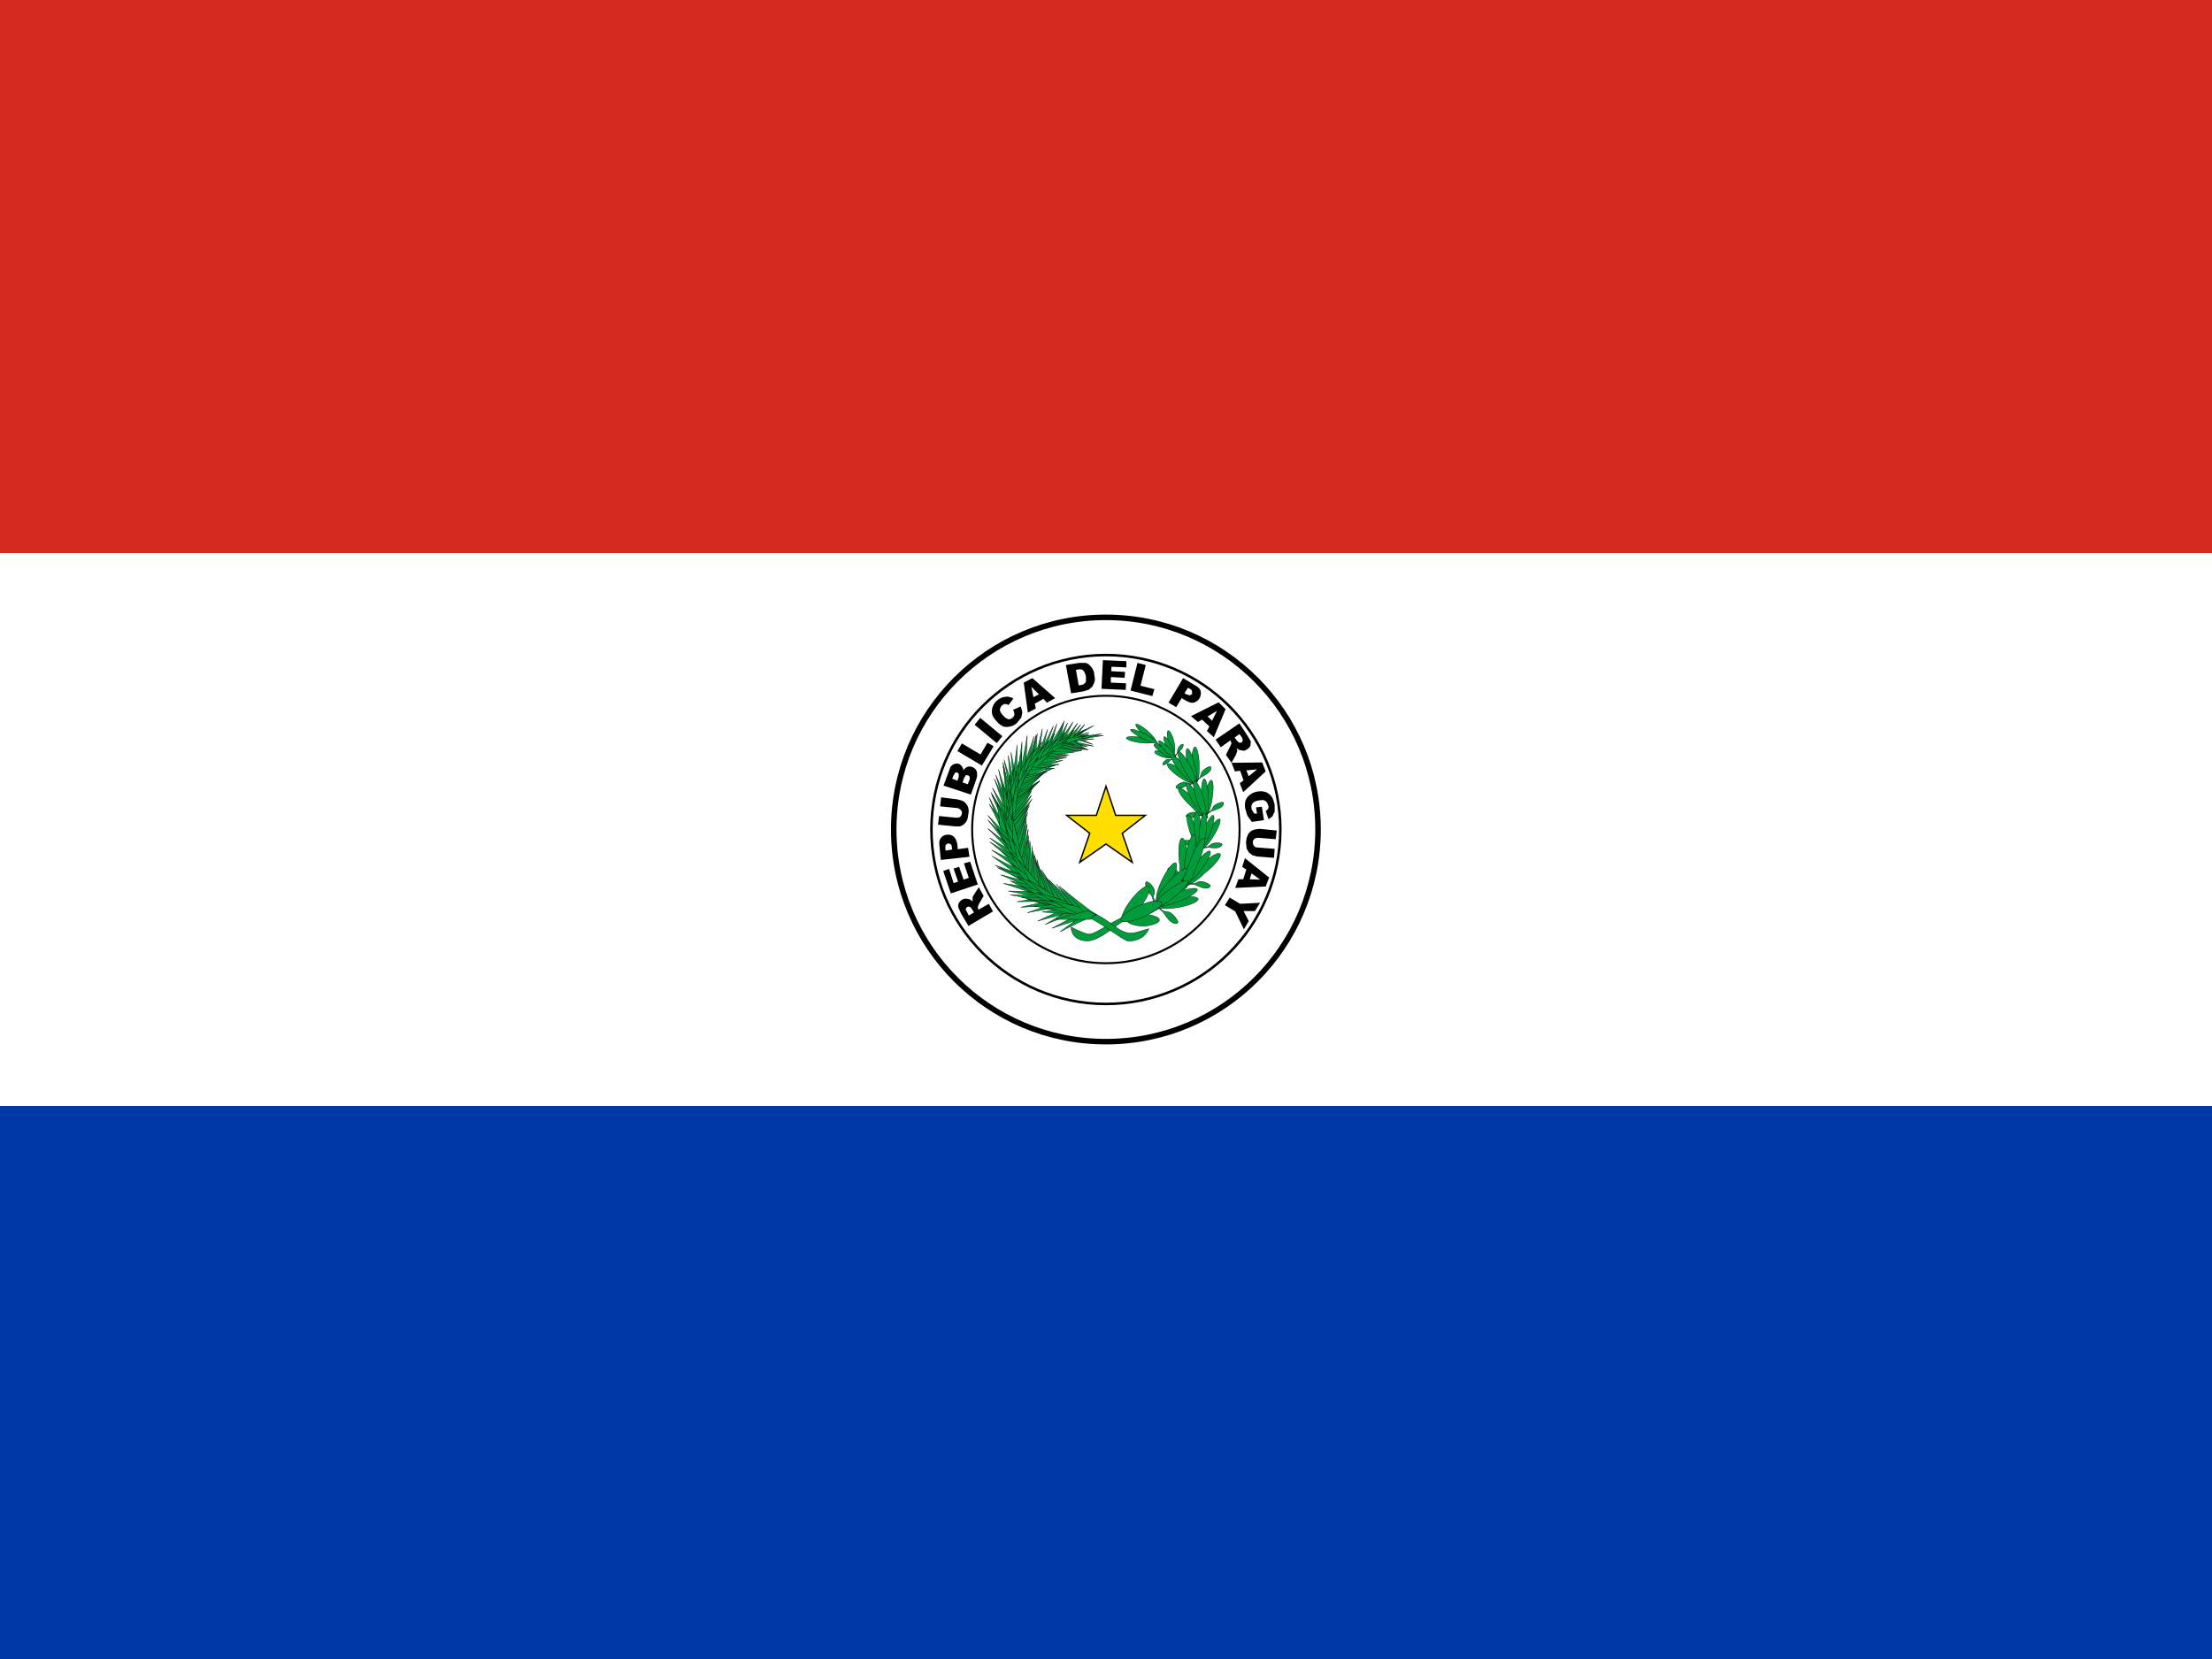
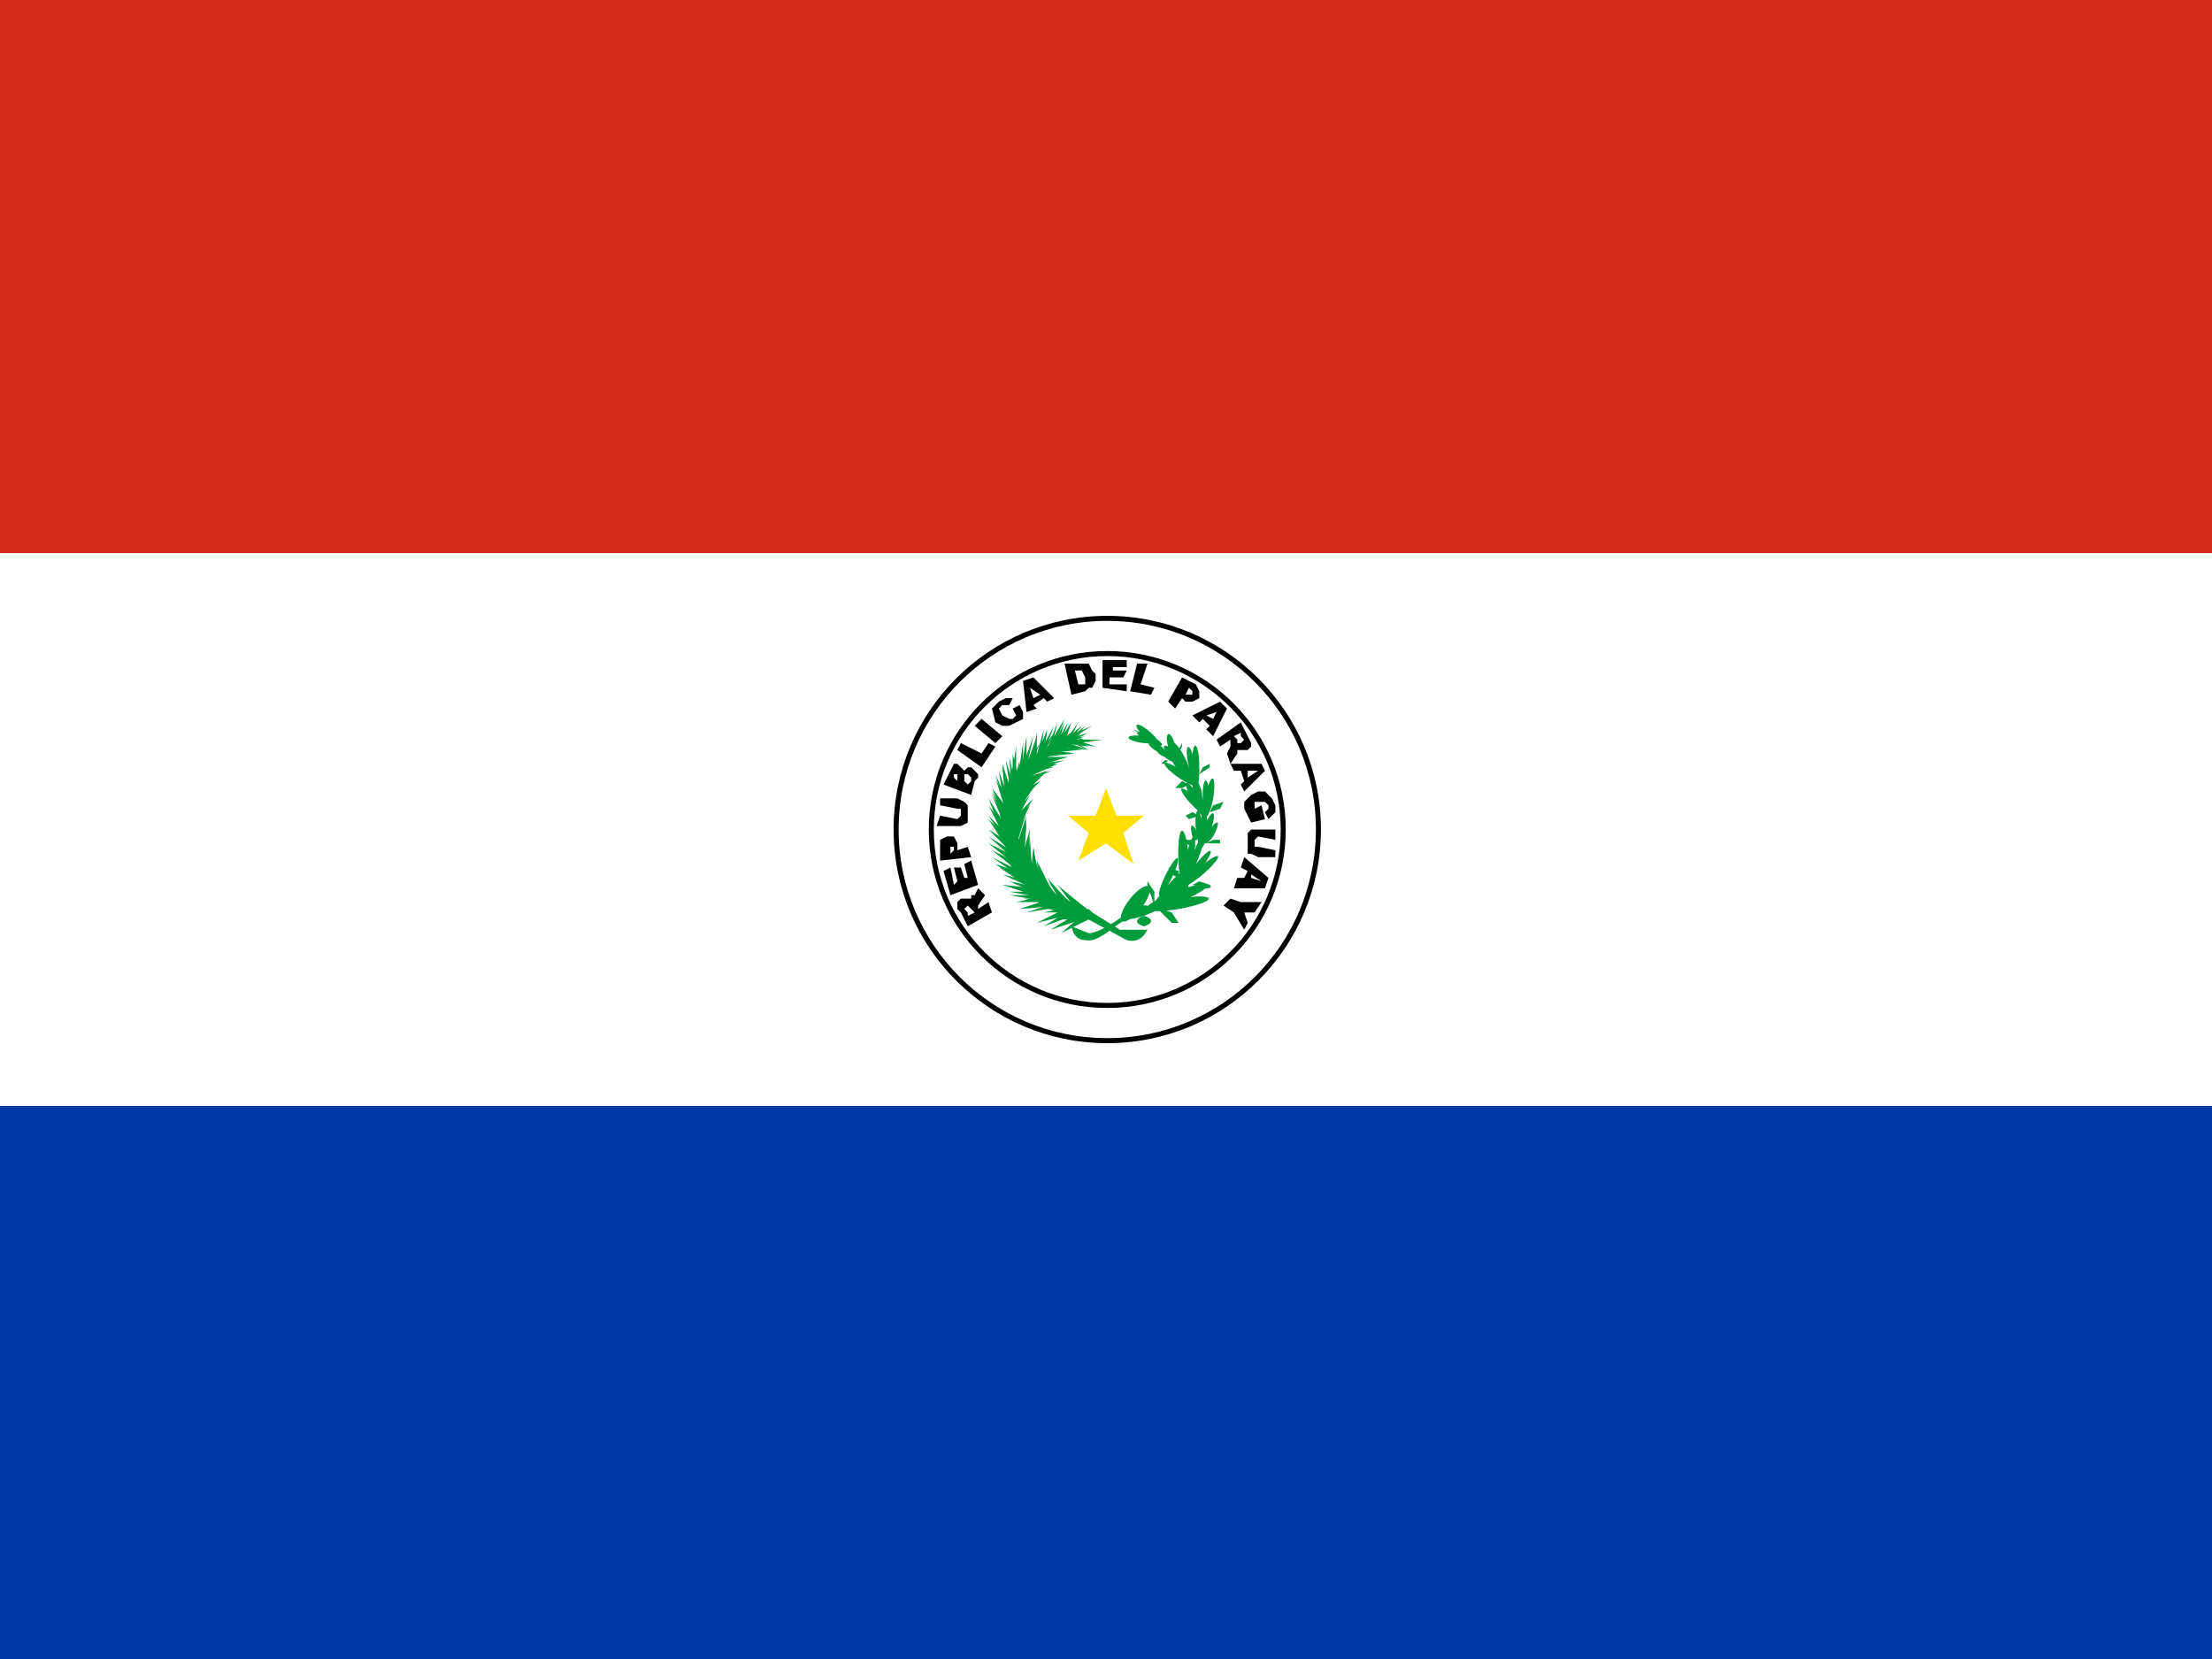
- <svg xmlns="http://www.w3.org/2000/svg" id="flag-icons-py" viewBox="0 0 640 480">
-   <path fill="#0038a8" d="M0 319.7h640V480H0z" />
+ <svg xmlns="http://www.w3.org/2000/svg" viewBox="0 0 640 480">
+   <path fill="#0038a8" d="M0 320h640v160H0z" />
  <path fill="#fff" d="M0 160h640v160H0z" />
  <path fill="#d52b1e" d="M0 0h640v160H0z" />
-   <g fill="none" stroke="#000" transform="translate(-116.4)scale(1.45455)">
-     <circle cx="300" cy="165" r="42.2" stroke-width="1.1" />
-     <circle cx="300" cy="165" r="34.7" stroke-width=".5" />
-     <circle cx="300" cy="165" r="26.6" stroke-width=".4" />
+   <g fill="none" stroke="#000" transform="translate(-116)scale(1.45455)">
+     <circle cx="300" cy="165" r="42" />
+     <circle cx="300" cy="165" r="35" />
+     <circle cx="300" cy="165" r="27" stroke="none" />
  </g>
-   <path d="m287.3 263.7-7.1 4.2-2.2-3.7-.7-1.6a2 2 0 0 1 .1-1.3q.3-.6 1-1 .5-.3 1.1-.3l1.1.2.8.6v-1.3l.3-.5 1.5-2.3 1.4 2.5-1.4 2.4-.3.8.1.6.1.2 3-1.7zm-5.5.3-.6-1-.4-.5-.5-.2-.5.1-.4.6q0 .3.4.9l.5 1zm-6.7-5.5-2.2-6.5 1.7-.6 1.3 4.1 1.3-.4-1.3-3.8 1.6-.5 1.3 3.7 1.5-.5-1.4-4.2 1.8-.5 2.2 6.6zm-2.9-9.7-.4-4.2q-.2-1.4.4-2.1.6-.9 1.8-1t2 .6q.7.7 1 2.2l.1 1.4 3-.4.4 2.6zm3.3-3-.1-.6q0-.7-.4-1l-.7-.2-.6.4q-.2.2-.2 1l.1.7zm-3.5-12.5.3-2.6 4.8.6 1.4.4q.6.3 1 .8t.6 1q.3.9.1 1.9l-.2 1.3q-.2.7-.5 1.1a3 3 0 0 1-1.8 1.3h-1.4l-4.9-.5.3-2.5 5 .5q.6 0 1-.2t.6-1a1 1 0 0 0-.3-1q-.4-.5-1-.6zm1-6 1.7-4.6q.3-1.2 1.1-1.5a2 2 0 0 1 1.6-.2q.7.3 1 .9.3.4.3 1 .5-.7 1.1-1a2 2 0 0 1 1.4 0 2 2 0 0 1 1.5 1.8v1l-.3 1-1.5 4.2zm4-1.4.4-1.1v-.8q0-.2-.4-.5h-.6l-.5.8-.4 1zm3 1 .5-1.2q.2-.6 0-1l-.4-.4h-.7l-.5.9-.4 1.2zm-3-9.6 1.3-2.2 5.4 3.2 2-3.4 1.8 1-3.4 5.6zm5-7.6 1.6-2 6.4 5.3-1.6 2zm11.1-4.3 2.2-1q.4 1 .5 1.7l-.3 1.5-1.2 1.5a4 4 0 0 1-2 1.1 4 4 0 0 1-2 0 5 5 0 0 1-2-1.6q-1.5-1.5-1.3-3.1a4 4 0 0 1 1.6-2.9 4 4 0 0 1 2.3-1q1-.2 2.3.5l-1.4 1.9-.6-.3h-.7l-.6.4a2 2 0 0 0-.6 1.4q.1.6.8 1.4.9 1 1.6 1.2.6.1 1.2-.4t.6-1q0-.7-.4-1.3m8.8-3.2-2.5 1.4.3 1.4-2.3 1.2-1.2-8.7 2.5-1.3 6.6 5.8-2.4 1.3zm-1.3-1.3-2.2-2.2.6 3zm7.8-8.5 3.8-.6h1.8q.8.1 1.3.7c.5.6.7.7.9 1.2q.4.7.4 1.5.3 1.4.1 2l-.6 1.4-1 .9-1.5.5-3.7.6zm2.9 1.4.8 4.5.6-.1q.8-.1 1-.4.4-.2.5-.7v-1.4q-.3-1.3-.8-1.7-.4-.5-1.5-.3zm7.8-2.8 6.8.3v1.8l-4.3-.2-.1 1.3 4 .2-.1 1.7-4-.2v1.6l4.4.2-.1 1.9-7-.3zm10 .8 2.4.6-1.5 6 4 1-.6 2-6.3-1.6zm13.2 4.4 3.7 2.2q1.2.7 1.4 1.6t-.3 2a3 3 0 0 1-1.7 1.3q-1 .2-2.3-.6l-1.2-.7-1.6 2.6-2.2-1.3zm.4 4.4.6.3 1 .3.6-.4v-.7q0-.4-.6-.8l-.6-.3zm7.2 9.6-2.1-2-1.2.7-2-1.7 8-4 2 2-3.4 8.1-2-1.8zm.8-1.7 1.4-2.8-2.7 1.6zm1 5.5 6.9-4.7 2.3 3.5 1 1.7-.1 1.2a2 2 0 0 1-1 1.1q-.5.4-1 .4l-1.2-.2-.8-.5.2.7-.2.6-.2.6-1.3 2.3-1.6-2.3 1.3-2.6.3-.7-.2-.7-.1-.2-2.8 2zm5.5-.6.7.9.4.4q.3.3.5.2l.5-.1.3-.6-.3-.9-.7-.9zm2.6 12.4-1-2.8-1.5.2-1-2.5 8.9-.1 1 2.6-6.5 6-1-2.6zm1.5-1.2 2.4-2-3.1.3zm2.1 9 1.7-.2.6 3.9-3.5.5-1.3-1.8-.6-2a5 5 0 0 1 .1-2.5 4 4 0 0 1 1.3-1.6 5 5 0 0 1 2.2-.9 5 5 0 0 1 2.4.2 4 4 0 0 1 1.7 1.4q.5.9.8 2.2v2l-.6 1.3q-.4.5-1.2.9l-.8-2.4q.4-.1.7-.6t0-1a2 2 0 0 0-.7-1.2q-.5-.5-2-.2a3 3 0 0 0-1.7.7q-.6.7-.4 1.5 0 .5.3.8l.5.8h.8zm5.4 12-.2 2.6-5-.4-1.3-.4-1-.8-.6-1.1-.2-1.8.2-1.3.5-1.2.8-.8 1-.4 1.4-.2 5 .5-.3 2.5-5-.4q-.8 0-1.1.3a1 1 0 0 0-.5 1q0 .7.3 1 .3.5 1 .5zm-9.1 8.8.9-2.8-1.2-.8.8-2.5 7 5.6-1 2.6-8.8.4.9-2.5zm1.9 0 3 .1-2.5-1.8zm3 6.8-1.5 2.4h-3.3l1.5 2.9-1.4 2.4-2.5-5.2-3-1.8 1.4-2.2 3 1.8z" />
-   <g fill="#009b3a" stroke="#000" stroke-width=".1">
-     <path d="M328.1 211.3s23.4 10.1 19.3 30.9-17 20.6-22.2 23c-5 2.2-8.6 5.5-10.6 5s-4.7-2-4.7-2-.2 3.5 3.9 4c4.1.7 9.5-5.3 12-6 2.6-.6 18.5-2.4 22.4-23.5 4.5-22.6-20-30.7-20-31.4z" />
-     <path d="M339.9 215.8a3.2.8 75.1 0 1-1.5 0 3.2.8 75.1 1 1 1.5 0z" />
-     <path d="M339.1 216a3.3.7 63.3 1 1-1.4.5 3.3.7 63.3 0 1 1.4-.5zm-2.3 1.5a3.1.8 17 0 1-.2 1.6 3.1.8 17 0 1 .2-1.6z" />
-     <path d="M337.1 216.7a3.3.7 34.2 1 1-.7 1.3 3.3.7 34.2 1 1 .7-1.3z" />
-     <path d="M338.1 216.3a3.3.7 46.2 1 1-1 1 3.3.7 46.2 0 1 1-1z" />
-     <path d="m339.7 219.2-1 .6c-.3 0-.6-.3-1.2 0s-1 .9-1.1 1.2q-.1.6.9.1t1.2-1.1l1.3-.7.8-1.3c.3-.4 1.2-1 1.6-1.8q.4-1-.2-.9a3 3 0 0 0-1.2 1.3c-.2.4 0 1-.3 1.4zm7.3 2.4a1 4.8-1.6 1 1-2.2-.5 1 4.8-1.6 1 1 2.2.5z" />
-     <path d="M345.8 221.5a5 1 77.5 1 1-2.2.1 5 1 77.5 1 1 2.1 0z" />
-     <path d="M342 222.7a4.7 1.1 35 1 1-.7 2.2 4.7 1.1 35 1 1 .7-2.2z" />
-     <path d="M342.8 221.6a5 1 50.9 0 1-1.4 1.6 5 1 50.9 1 1 1.4-1.5z" />
-     <path d="M344.3 221.5a5.1 1 61.8 1 1-1.8 1 5.1 1 61.8 1 1 1.8-1z" />
-     <path d="m345.6 226.4-1.8.4c-.3 0-.6-.7-1.5-.5q-1.4.4-2 1.2-.4.8 1.2.6c1.2-.2 1.6-1 2.2-1l2-.4c.2-.4 1-1.2 1.5-1.6s2-1 2.7-1.8.7-1.6 0-1.5a5 5 0 0 0-2 1.3c-.5.6-.4 1.5-.9 2zm5.1 4.9a1 4.8 8.7 1 1-2-1 1 4.8 8.7 1 1 2 1z" />
-     <path d="M349.6 231a1 5-2 1 1-2-.3 1 5-2 1 1 2 .3z" />
-     <path d="M345.7 231.4a4.7 1.1 46 1 1-1 2 4.7 1.1 46 1 1 1-2z" />
-     <path d="M346.7 230.5a5 1 61.8 1 1-1.7 1.3 5 1 61.8 1 1 1.7-1.3z" />
-     <path d="M348.1 230.7a5.1 1 72.5 1 1-1.9.7 5.1 1 72.5 1 1 2-.7z" />
-     <path d="M348.5 235.8h-1.7c-.3 0-.5-.8-1.4-.8a3 3 0 0 0-2.1.8q-.6.7 1 .8c1.6.1 1.7-.5 2.3-.6h2l1.8-1.2c.6-.4 2.1-.6 3-1.3.7-.6.9-1.4.3-1.4a5 5 0 0 0-2.3.9c-.5.4-.6 1.3-1.2 1.7-.4.2-1.6 1.1-1.7 1m2.5 6.4a1 4.8 31.3 0 1-1.4-1.7 1 4.8 31.3 0 1 1.4 1.7" />
-     <path d="M350.1 241.3a1 5 20.6 0 1-1.8-1.1 1 5 20.6 0 1 1.8 1.1m-3.7-1.2a4.8 1 70 0 1-1.8 1.5 4.8 1 70 0 1 1.8-1.5" />
-     <path d="M347.6 239.7a1 5.1-4.9 0 1-2 .5 1 5.1-4.9 1 1 2-.5" />
-     <path d="M349 240.4a1 5.2 5.5 1 1-2-.1 1 5.2 5.5 1 1 2 .1" />
-     <path d="M347.3 245.3s-1.4-.5-1.6-.7-.1-.8-1-1.3a3 3 0 0 0-2.2 0q-.8.2.6 1c1 .6 1.8.2 2.3.4l1.8.9c.5-.2 1.6-.3 2.2-.4s2.1.4 3.2 0c.9-.3 1.3-1 .7-1.2a5 5 0 0 0-2.3 0c-.7.1-1.1 1-1.8 1-.5 0-1.9.4-2 .3m1 7.7a1.3 5.5 48.5 1 1-1.1-2.4 1.3 5.5 48.5 1 1 1 2.4" />
-     <path d="M347.3 251.9a1.2 5.8 37.5 1 1-1.5-2 1.2 5.8 37.5 1 1 1.5 2" />
-     <path d="M343.7 249.2a1.3 5.5-3.5 1 1-2.4 1 1.3 5.5-3.5 1 1 2.4-1" />
-     <path d="M345.1 249.2a1.2 5.9 11.6 0 1-2.3-.2 1.2 5.9 11.6 1 1 2.3.1" />
-     <path d="M346.3 250.4a1.2 6 22.1 1 1-2.1-.8 1.2 6 22.1 1 1 2.1.8" />
-     <path d="m343 255.3-1.6-1.4c-.2-.3.1-1-.7-1.8s-1.8-1-2.4-1q-1 .2.3 1.6c1 1 2 .8 2.4 1.2q1 .7 1.7 1.6l2.6.4c.7 0 2.2 1.1 3.5 1.1 1 0 1.8-.5 1.2-1a5 5 0 0 0-2.6-1c-.8 0-1.5.8-2.2.6l-2.3-.3m-2.3 7.3a1.4 6 79.8 1 1 .3-2.9 1.4 6 79.8 1 1-.3 2.9" />
-     <path d="M340.5 261a1.3 6.4 68.5 0 1-.5-2.6 1.3 6.4 68.5 0 1 .5 2.7" />
-     <path d="M338.4 256.4a1.4 6 26.2 0 1-2.8-.5 1.4 6 26.2 1 1 2.8.5" />
-     <path d="M339.9 257.2a1.3 6.5 41.8 0 1-2.3-1.5 1.3 6.5 41.8 0 1 2.3 1.5" />
-     <path d="M340.3 259.1a1.3 6.5 52.7 1 1-1.6-2 1.3 6.5 52.7 0 1 1.6 2" />
-     <path d="m334.4 261.7-.7-2.2c-.1-.4.6-.8.3-2a4 4 0 0 0-1.9-2.3q-1-.5-.5 1.6c.4 1.4 1.4 1.9 1.7 2.6l.8 2.4 2.2 1.9c.6.5 1.5 2.4 2.7 3.1 1 .7 2 .5 1.8-.2a6 6 0 0 0-2-2.4c-.7-.6-1.8-.3-2.5-.8-.4-.5-2-1.6-2-1.7" />
-     <path d="M330.8 268a1.8 6.1 89 0 1 0-3.5 1.8 6.1 89 0 1 0 3.5" />
-     <path d="M330 262.5a1.7 6.3 37.6 0 1-2.7-2.2 1.7 6.3 37.6 1 1 2.6 2.2" />
-     <path d="M330.8 265.3a1.7 6.2 66.5 0 1-1.2-3.3 1.7 6.2 66.5 0 1 1.2 3.3m1.7-53.4a3.8.8 41.1 0 1-1.5.8 3.8.8 41.1 1 1 1.5-.8m-1.9 1.5a3.9.8 8.2 0 1 .3 1.6 3.9.8 8.2 1 1-.3-1.6" />
-     <path d="M331.4 212.4a4 .7 26.8 1 1-.8 1.3 4 .7 26.8 0 1 .8-1.3M303.7 262s5.1 1.1 9.6 2.7 11.3 7.2 13.1 7.6c2 0 4.9-.7 6-3.6-3.2.8-5 2.1-8 .5-1.1-.4-4.6-3.6-8.5-5.3-3.8-1.7-11.5-3.6-11.5-3.6l-.7 1.7m5.5-46.5 5.9-3.1-6.5 1.7-.8 1.1 1.4.3" />
-     <path d="M314.8 217c-2.3-.5-5.8-1.3-8-1.4 1.5-1.7 3.6-4.7 5-6.4-1 1.7-2.3 4-2.8 5.5 1.5.9 4 1.6 5.8 2.2" />
-     <path d="m308.1 215.9 5.3-4.1-6.1 2.7-.6 1.3h1.4" />
-     <path d="M313.7 216.9c-2.3-.5-5.8-1.3-8-1.5 1.4-1.7 3.5-4.7 4.8-6.6-.8 1.8-2.2 4.1-2.7 5.8 1.6.9 4.1 1.6 6 2.3" />
-     <path d="m307.3 216.2 6.1-2.6-6.6 1.1-.9 1 1.3.5" />
-     <path d="M313 217c-2.3-.3-6-.7-8.2-.6 1.3-2 3-5.3 4.1-7.3-.6 1.9-1.7 4.4-2 6.1 1.7.8 4.3 1.2 6.1 1.7" />
-     <path d="m306.6 216.2 4.2-5-5.3 3.9-.3 1.3 1.4-.2" />
-     <path d="M313 217.3c-2.5 0-6.4-.3-8.8 0 1.2-2.3 2.7-6 3.6-8.3-.4 2.1-1.3 5-1.4 6.9 1.8.6 4.6 1 6.6 1.4" />
-     <path d="m305.8 217.4 5-4.9-6.1 3.5-.4 1.4h1.5" />
-     <path d="M311.9 217.4c-2.7 0-6.8-.1-9.5.2 1.8-2.5 4.2-6.6 5.6-9.1-1 2.3-2.4 5.4-3 7.5 1.9.7 4.8 1 6.9 1.4" />
-     <path d="m304 217.8 6.6-5.5-7.4 3.9-.8 1.6h1.6" />
-     <path d="M311 217.6c-2.7.4-6.9.8-9.4 1.5 1.3-2.7 3.1-7 4.2-9.7-.6 2.4-1.7 5.6-2 7.8 2 .4 5 .3 7.1.4" />
-     <path d="m303.2 218.9 5-7-6.3 5.7-.3 1.7 1.6-.4" />
-     <path d="M309.4 218.4c-2.6.3-6.8.5-9.4 1 1.5-2.6 3.5-6.8 4.8-9.4-.8 2.3-2 5.5-2.4 7.7 2 .5 5 .5 7 .7" />
-     <path d="m302.3 219.6 6.4-5.5-7.3 3.9-.7 1.6h1.6" />
-     <path d="M308.7 218.7c-2.7.6-6.9 1.3-9.4 2.1 1.2-2.7 2.8-7.1 3.8-9.8-.5 2.4-1.4 5.6-1.6 7.8 2 .3 5 0 7.2-.1" />
-     <path d="m301.2 220 4-7.7-5.4 6.6-.1 1.7 1.5-.7" />
-     <path d="M308.7 219.1c-3 .8-7.4 1.8-10 2.8 1-3.1 2.1-8 2.9-11.1-.3 2.7-.9 6.3-.8 8.8 2.3.2 5.5-.3 7.8-.5" />
-     <path d="m300.4 221.7 5.2-7.6-6.6 6.1-.3 2 1.7-.5" />
-     <path d="M307.5 220c-2.8.9-7.2 2.1-9.8 3.3.8-3.2 1.8-8.1 2.4-11.2-.1 2.7-.5 6.3-.3 8.7 2.2.1 5.4-.6 7.7-.8" />
-     <path d="m299.4 222.8 3.9-8.4-5.6 7.2v2l1.7-.8" />
-     <path d="M306.4 221.2c-2.8.6-7.3 1.5-10 2.4 1.1-3 2.5-8 3.4-11-.4 2.7-1.1 6.4-1.1 8.7 2.2.3 5.4-.1 7.7-.2" />
-     <path d="m298.4 223.6 6.4-6.6-7.5 4.9-.6 1.8 1.7-.1" />
-     <path d="M305.2 222.3c-2.9.4-7.3.8-10 1.5 1.3-3 3-7.8 4-10.8-.6 2.7-1.5 6.3-1.7 8.7 2.2.5 5.4.4 7.7.6" />
-     <path d="m297.2 223 4.3-8.3-5.9 7v1.9l1.6-.7" />
-     <path d="M305.5 221.3c-3 1.3-8 3-10.9 4.6 1-3.7 2-9.5 2.6-13.1 0 3.1-.5 7.4-.3 10.1 2.5 0 6-1.1 8.6-1.6" />
-     <path d="m296.6 225.4 5.2-9.4-6.9 8-.2 2.2 1.9-.8" />
-     <path d="M304.3 222.5c-3 1.4-7.8 3.4-10.6 5.1.8-3.6 1.5-9.5 2-13 0 3-.2 7.3.1 10 2.5-.3 6-1.5 8.5-2.1" />
-     <path d="m295.5 226.8 3.8-10.1-5.7 9 .2 2.3 1.7-1.2" />
-     <path d="M303 223.3c-3 1.5-7.8 3.5-10.6 5.3.7-3.7 1.4-9.5 1.9-13.1 0 3-.2 7.3.2 10 2.5-.3 6-1.6 8.5-2.2" />
-     <path d="m294.7 228 5.8-8.9-7.4 7.3-.3 2.2 1.9-.6" />
-     <path d="M302.7 222.8c-2.7 2.2-7 5.4-9.4 7.8 0-3.8-.5-9.5-.8-13 .6 2.9 1.3 7 2.3 9.5 2.4-.9 5.5-3 8-4.2" />
-     <path d="m295 228.5.6-10.7-2.8 10.4.8 2 1.4-1.7" />
-     <path d="M302 223.8c-2.8 2.2-7 5.3-9.5 7.7 0-3.7-.5-9.5-.8-13 .7 3 1.3 7 2.3 9.5 2.4-.8 5.5-3 8-4.2" />
-     <path d="m294.3 230.3 2.7-10.5-4.7 9.6.3 2.2 1.7-1.3" />
-     <path d="M301.6 224c-2.5 2.6-6.6 6.4-8.9 9-.4-3.7-1.5-9.6-2.2-13.2 1 3 2.1 7.1 3.4 9.5 2.3-1.1 5.4-3.6 7.7-5.2" />
-     <path d="m294.3 231.6.5-11.1-2.7 10.8.8 2 1.4-1.7" />
-     <path d="M300.8 226c-2.7 2.2-7 5.5-9.6 8 0-3.8-.7-9.8-1-13.5.7 3 1.5 7.3 2.5 9.9 2.5-1 5.7-3.1 8.1-4.5" />
-     <path d="m293.5 232.9 3.8-10.5-5.8 9.3.2 2.3 1.8-1.1" />
-     <path d="M300.8 226c-2.5 2.5-6.3 6.4-8.5 9.1-.4-3.8-1.5-9.8-2.1-13.4 1 3 2 7.2 3.2 9.6 2.3-1.2 5.1-3.7 7.4-5.3" />
-     <path d="m293.6 233.4-.4-11-1.8 11 1 1.9 1.2-1.9" />
-     <path d="M299.6 226.8c-2.4 2.6-6.1 6.5-8.2 9.3-.5-4-1.8-9.8-2.5-13.5 1 3 2.3 7.2 3.5 9.6 2.2-1.2 5-3.8 7.2-5.4" />
-     <path d="m293 234.5 1.2-11.2-3.3 10.6.7 2.2 1.4-1.6" />
-     <path d="M299 227.2c-2 2.9-5.5 7-7.4 10-.8-3.8-2.5-9.5-3.5-13 1.3 2.8 2.8 6.8 4.2 9.1 2.1-1.4 4.7-4.2 6.8-6" />
-     <path d="m293 235.6-.8-11.3-1.4 11.2 1 2 1.1-2" />
-     <path d="M298.9 227.9c-2 3-5.3 7.3-7 10.4-1-3.8-3-9.5-4.2-13 1.4 2.8 3.1 6.8 4.7 9 2-1.5 4.5-4.5 6.5-6.4" />
-     <path d="m293.6 236.6 1.2-11.3-3.2 10.6.6 2.3 1.4-1.6" />
-     <path d="M298.4 229c-1.7 3.1-4.5 8-6 11.3-1.3-3.6-3.8-9-5.3-12.4 1.7 2.6 3.7 6.3 5.5 8.4 1.9-1.8 4-5.2 5.8-7.4" />
-     <path d="m293.3 237.6-3.2-10.8 1 11.3 1.5 1.6.6-2.1" />
-     <path d="M298.4 230.2c-1.8 3.2-4.8 8-6.3 11.3-1.3-3.6-3.8-9-5.4-12.3 1.7 2.6 3.8 6.3 5.6 8.3 2-1.8 4.2-5.1 6-7.3" />
-     <path d="m293.4 239.6-1.2-11.3-1 11.3 1.1 2 1.1-2" />
-     <path d="M298.6 231.2c-1.9 3.1-5 7.9-6.5 11.1-1.3-3.6-3.7-9-5.2-12.4 1.7 2.6 3.7 6.4 5.5 8.4 2-1.7 4.3-5 6.2-7.1" />
-     <path d="m293.3 240.5-2.1-11-.1 11.2 1.3 1.8.9-2" />
-     <path d="M297.8 232.8c-2 3-5.3 7.5-7 10.7-1.1-3.7-3.3-9.4-4.6-12.8 1.5 2.7 3.4 6.6 5 8.8 2.1-1.6 4.6-4.7 6.6-6.7" />
-     <path d="m292.3 241.7 1-11.3-3.1 10.7.7 2.2 1.4-1.6" />
-     <path d="M297.9 233c-1.7 3.3-4.6 8.3-6 11.6-1.4-3.5-4-8.8-5.7-12 1.8 2.4 4 6 5.8 8 2-1.9 4-5.3 5.9-7.5" />
-     <path d="m292 242.7-3.5-10.6 1.3 11.2 1.5 1.6.6-2.2" />
-     <path d="M297.4 233.9c-1.2 3.6-3.2 9-4 12.7-2-3.2-5.5-7.8-7.6-10.7 2.1 2.1 4.9 5.2 7 6.7 1.6-2.3 3.2-6 4.6-8.7" />
-     <path d="m295 243.5-3.7-10.4 1.6 11.2 1.5 1.4.6-2.2" />
-     <path d="M297.4 235c-1.2 3.6-3.2 9.1-4 12.7-2-3.2-5.4-7.7-7.6-10.5 2.1 2 4.9 5 7 6.6 1.6-2.3 3.2-6.1 4.6-8.8" />
-     <path d="m295 245.3-4.8-9.7 2.8 10.8 1.7 1.2.4-2.3" />
-     <path d="M297 235.9c-.7 3.7-2 9.5-2.5 13.2-2.3-2.9-6.3-7-8.7-9.4 2.3 1.7 5.4 4.4 7.7 5.5 1.3-2.5 2.4-6.5 3.5-9.3" />
-     <path d="m295.4 246.8-2.6-10.9.4 11.3 1.4 1.7.8-2" />
-     <path d="M297 237c-.4 3.9-1.2 9.8-1.2 13.5-2.6-2.5-6.9-6-9.5-8.1 2.4 1.4 5.7 3.6 8.1 4.4 1-2.6 1.8-6.8 2.6-9.7" />
-     <path d="m295.5 247.6-6.9-7.8 5.2 9.5 2 .6-.3-2.3" />
-     <path d="M297.2 238.4c-.4 3.8-1.2 9.7-1.3 13.4-2.6-2.5-6.9-6-9.5-8.2 2.5 1.4 5.8 3.7 8.1 4.5 1.1-2.6 1.8-6.8 2.7-9.7" />
-     <path d="M296.3 249.4 291 240l3.3 10.7 1.7 1.1.3-2.3" />
-     <path d="M297.5 240c-.3 3.8-.8 9.7-.8 13.5a117 117 0 0 0-9.8-7.6c2.6 1.2 6 3.3 8.3 4 1-2.7 1.6-7 2.3-10" />
-     <path d="m297 251.2-6.6-8.3 4.8 9.8 1.8.8v-2.3" />
-     <path d="M297.6 241.8c-.3 3.8-.8 9.7-.7 13.5-2.7-2.4-7.1-5.6-9.9-7.6 2.6 1.3 6 3.3 8.4 4 1-2.7 1.5-7 2.2-10" />
-     <path d="m297.5 252.6-4.5-10 2.5 11 1.6 1.3.4-2.3" />
-     <path d="M297.7 242.9c.2 3.9.2 9.8.6 13.6a134 134 0 0 0-10.4-6.2c2.6.9 6.1 2.4 8.6 2.8.7-2.9.8-7.1 1.2-10.2" />
-     <path d="m298.3 252.2-8.3-5.7 7 7.8 2 .1-.7-2.2" />
-     <path d="M298 243.3c.3 3.9.7 9.8 1.3 13.5-3-1.9-7.8-4.3-10.8-5.8 2.7.8 6.3 2.2 8.8 2.5.5-2.9.4-7.1.7-10.2" />
-     <path d="m299.3 254.3-7-8 5.3 9.6 1.9.7-.3-2.3" />
-     <path d="M298.6 244.8c.5 3.8 1 9.7 1.9 13.4-3-1.7-8-3.8-11-5.1 2.7.6 6.4 1.8 8.8 2 .4-3 .2-7.2.3-10.3" />
-     <path d="m300.6 255.7-8.3-5.9 7 8 2 .1-.7-2.2" />
-     <path d="M298.9 246.4c.7 3.8 1.7 9.7 2.7 13.3-3.1-1.5-8.2-3.1-11.3-4.1 2.8.3 6.5 1.2 9 1 .2-2.9-.3-7-.4-10.2" />
-     <path d="m301.6 256.9-7-8.2 5.2 9.7 2 .8-.2-2.3" />
-     <path d="M299.3 247.4c1.1 3.7 2.6 9.5 4 13-3.3-1-8.4-2-11.6-2.6 2.8 0 6.5.3 9-.1 0-3-1-7.1-1.4-10.2" />
-     <path d="m302 256.9-9.7-2 9.1 4.5 1.9-.7-1.4-1.8" />
-     <path d="M300 248.6c1 3.7 2.5 9.4 3.8 12.9-3.2-1-8.3-2-11.5-2.6 2.8 0 6.5.3 9 0 0-3-1-7.2-1.3-10.3" />
-     <path d="m303.5 257.9-9.2-4.5 8.2 6.7 2-.2-1-2" />
-     <path d="M299.5 249.2c1.8 3.4 4.5 8.7 6.5 11.7-3.4-.2-8.6 0-11.8 0 2.7-.5 6.4-1 8.7-2-.7-2.9-2.4-6.7-3.4-9.7" />
-     <path d="m305 258.9-9.6-2.6 9 5 1.8-.5-1.3-2" />
-     <path d="M300.4 250.7c1.9 3.3 4.6 8.6 6.7 11.6-3.4-.2-8.6 0-11.8.2 2.6-.7 6.4-1.2 8.6-2.2-.6-2.9-2.4-6.7-3.4-9.6" />
-     <path d="m306.1 259.7-8.9-5.3 7.8 7.4h2l-.9-2.1" />
-     <path d="M301.2 251.5c2.1 3.1 5.3 8 7.6 10.9a90 90 0 0 0-11.6 1.7c2.6-1 6.2-2 8.4-3.3-1-2.8-3.1-6.5-4.4-9.3" />
-     <path d="m306.8 260.5-9.6-.3 9.5 2.9 1.7-1.1-1.6-1.5m5.6-46.6 6.9-1.1-6.9.1-1.2.6 1.2.4" />
-     <path d="M316.2 215.4c-2-.6-5-1.6-7.1-2l7.4-3.5c-1.5 1-3.8 2.2-5 3.2 1.2.8 3.3 1.6 4.7 2.3" />
-     <path d="m312 214.1 6.8-1.8-7 .9-1 .7 1.3.2" />
-     <path d="M316.5 215.9c-2.4-.3-6-.7-8.3-.7 1.8-1.6 4.2-4.1 5.7-5.7-1 1.5-2.6 3.4-3.3 4.8 1.6.7 4.1 1.1 5.9 1.6" />
-     <path d="m309.6 214.6 7-.8-6.8-.2-1.3.6 1 .4" />
-     <path d="m314.7 216.1-7.5-1.3 6.9-3.8c-1.4 1-3.4 2.4-4.4 3.4 1.3.6 3.5 1.2 5 1.7" />
-     <path d="m309 214.6 6.1-2.7-6.7 1.8-.8.8h1.4" />
-     <path d="M314.5 216.9c-1.7-.7-4.5-2-6.2-2.5l4.4-4.8c-.8 1.3-2 3-2.6 4.4 1.2 1 3 2 4.4 2.9" />
-     <path d="m309.3 215 4.8-2-5.2.6-.6 1 1 .4m-4 44.6h-9.8l10 2.5 1.6-1-1.8-1.5" />
-     <path d="m307.1 260.2-10-2.3 9.6 4.7 2-.6-1.6-1.8" />
-     <path d="m308.8 260.9-10-.5 10 3 1.7-1-1.7-1.5" />
-     <path d="M302.5 253.9c2.5 2.8 6.4 7.4 9.1 9.9-3.3.5-8.3 1.8-11.4 2.7 2.4-1.2 6-2.6 8-4-1.4-2.6-4-6-5.7-8.6" />
-     <path d="m310.1 261.4-10-3.3 9.4 5.6 2-.4-1.4-2" />
-     <path d="M303.4 254.5c2.8 2.6 7 6.7 10 9-3.2.9-8 2.8-11 4 2.3-1.4 5.6-3.2 7.4-5-1.6-2.4-4.5-5.5-6.4-8" />
-     <path d="m311 262-9.5 1.9 10 .6 1.4-1.3-2-1.2" />
-     <path d="m309 261.4-9.8.8 10.1 1.7 1.6-1.2-2-1.3" />
-     <path d="m310.8 262-10.2-1.7 10 4 1.8-.7z" />
-     <path d="m312.5 262.5-10 .2 10.2 2.3 1.6-1.1z" />
-     <path d="M305.7 256c2.8 2.6 7 6.8 9.9 9.2-3.3.7-8.3 2.4-11.3 3.4 2.4-1.3 5.8-2.9 7.7-4.5-1.6-2.5-4.4-5.7-6.3-8.2z" />
-     <path d="m313.9 262.9-10.2-2.6 9.8 5 1.9-.6z" />
-     <path d="M306.6 256.5c3 2.4 7.6 6.2 10.7 8.2-3.2 1.1-7.8 3.5-10.6 4.9 2.2-1.7 5.3-3.7 7-5.5-1.8-2.4-5-5.3-7-7.6z" />
-     <path d="m314.8 263.4-9.3 2.6h10l1.3-1.5-2-1z" />
+   <path d="m287 264-7 4-2-4-1-1v-2l1-1h3v1-2h1l1-2 2 2-2 3v1l3-2zm-5 0-1-1-1-1-1 1 1 1v1zm-7-5-2-7 2-1 1 5 1-1-1-4h2l1 3h1l-1-4 2-1 2 7zm-3-10v-6l2-1h2l1 2v2l3-1 1 3zm4-3v-1h-1v2zm-4-13v-2h5l2 1 1 1v5l-2 1h-7l1-3 5 1 1-1v-2h-1zm1-6 2-4 1-2h1l1 1 1 1 1-1h1l2 2v1l-1 1-1 4zm4-1v-2h-1v1zm3 1 1-1v-1l-1-1h-1v2zm-3-10 1-2 6 3 2-3 2 1-4 6zm5-7 2-2 6 5-2 2zm11-5 2-1 1 2v2l-2 1-2 1h-2l-2-1-1-4 2-2 2-1h2l-1 2h-2l-1 1 1 2 2 1h1l1-1zm9-3-3 2 1 1-3 1-1-9 3-1 6 6-2 1zm-1-1-3-2 1 3zm7-9h7l1 2 1 1v2l-1 2h-1l-1 1-4 1zm3 2 1 4h2v-2l-1-2zm8-3h7v2h-4v1h4l-1 2h-4v2h5v2l-7-1zm10 1h3l-2 6 4 1-1 2-6-1zm13 4 4 2 1 2v2l-2 1h-2l-1-1-2 3-2-2zm1 5h2v-1l-1-1zm7 9-2-2-1 1-2-2 8-4 2 2-4 8-2-2zm1-2 1-2-3 1zm1 6 7-5 2 4 1 2v1l-1 1h-3v1l-2 3-1-3 1-2v-2l-3 2zm5-1 1 1v1h1l1-1-1-1v-1zm3 13-1-3h-2l-1-2h9l1 2-6 6-1-2zm1-1 3-2h-3zm2 9 2-1 1 4-4 1-1-2-1-2v-2l2-2 2-1h2l2 2 1 2v2l-1 1-1 1-1-2 1-1v-1l-1-1h-3zh2zm6 12v2h-5l-2-1h-1v-6l1-1h7v3l-5-1-1 1v2h1zm-9 8 1-2-2-1 1-3 7 6-1 3h-9l1-3zm2 0 3 1-3-2zm3 7-2 3h-3l1 3-1 2-3-5-3-2 2-2 3 1z" />
+   <g fill="#009b3a" stroke-width="0">
+     <path d="M328 211s24 10 19 31-17 21-22 23q-7 5-10 5l-5-2c0-1 0 4 4 4 4 1 9-5 12-6 2 0 18-2 22-23 5-23-20-31-20-32" />
+     <path d="M340 216a3 1 75 0 1-2 0 3 1 75 1 1 2 0" />
+     <path d="M339 216a3 1 63 1 1-1 1 3 1 63 0 1 1-1m-2 2a3 1 17 0 1 0 1 3 1 17 0 1 0-2" />
+     <path d="M337 217a3 1 34 1 1-1 1 3 1 34 1 1 1-1" />
+     <path d="M338 216a3 1 46 1 1-1 1 3 1 46 0 1 1-1" />
+     <path d="m340 219-1 1h-2l-1 1h1l1-1zl1-1 1-2v-1l-1 2v1zm7 3a1 5-2 1 1-2-1 1 5-2 1 1 2 1" />
+     <path d="M346 222a5 1 78 1 1-2 0 5 1 78 1 1 2 0" />
+     <path d="M342 223a5 1 35 1 1-1 2 5 1 35 1 1 1-2" />
+     <path d="M343 222a5 1 51 0 1-2 1 5 1 51 1 1 2-1" />
+     <path d="M344 222a5 1 62 1 1-1 1 5 1 62 1 1 1-1" />
+     <path d="m346 226-2 1-2-1-2 2h2l2-1zl1-2 3-2v-1l-2 1-1 2zm5 5a1 5 9 1 1-2-1 1 5 9 1 1 2 1" />
+     <path d="M350 231a1 5-2 1 1-2 0 1 5-2 1 1 2 0" />
+     <path d="M346 231a5 1 46 1 1-1 2 5 1 46 1 1 1-2" />
+     <path d="M347 231a5 1 62 1 1-2 1 5 1 62 1 1 2-1" />
+     <path d="M348 231a5 1 73 1 1-2 0 5 1 73 1 1 2 0" />
+     <path d="M349 236h-2l-2-1-2 1 1 1 3-1zl1-1 3-1 1-2-3 1-1 2zm2 6a1 5 31 0 1-1-2 1 5 31 0 1 1 2" />
+     <path d="M350 241a1 5 21 0 1-2-1 1 5 21 0 1 2 1m-4-1a5 1 70 0 1-1 2 5 1 70 0 1 1-2" />
+     <path d="M348 240a1 5-5 0 1-2 0 1 5-5 1 1 2 0" />
+     <path d="M349 240a1 5 6 1 1-2 0 1 5 6 1 1 2 0" />
+     <path d="M347 245h-1l-1-2h-3l1 1 2 1zl2-1h4v-1h-2l-2 1zm1 8a1 6 49 1 1-1-2 1 6 49 1 1 1 2" />
+     <path d="M347 252a1 6 38 1 1-1-2 1 6 38 1 1 1 2" />
+     <path d="M344 249a1 6-3 1 1-3 1 1 6-3 1 1 3-1" />
+     <path d="M345 249a1 6 12 0 1-2 0 1 6 12 1 1 2 0" />
+     <path d="M346 250a1 6 22 1 1-2 0 1 6 22 1 1 2 0" />
+     <path d="m343 255-2-1v-2l-3-1 1 2 2 1zl2 1 4 1q2 0 1-1l-3-1-2 1zm-2 8a1 6 80 1 1 0-3 1 6 80 1 1 0 3" />
+     <path d="M341 261a1 6 69 0 1-1-3 1 6 69 0 1 1 3m-3-5a1 6 26 0 1-2 0 1 6 26 1 1 2 0" />
+     <path d="M340 257a1 7 42 0 1-2-1 1 7 42 0 1 2 1" />
+     <path d="M340 259a1 7 53 1 1-1-2 1 7 53 0 1 1 2" />
+     <path d="M334 262v-4l-2-3v2l1 2zl2 2 3 3h2l-2-3-3-1zm-3 6a2 6 89 0 1 0-3 2 6 89 0 1 0 3" />
+     <path d="M330 263a2 6 38 0 1-3-3 2 6 38 1 1 3 3" />
+     <path d="M331 265a2 6 67 0 1-1-3 2 6 67 0 1 1 3m2-53a4 1 41 0 1-2 1 4 1 41 1 1 2-1m-2 1a4 1 8 0 1 0 2 4 1 8 1 1 0-2" />
+     <path d="M331 212a4 1 27 1 1 0 2 4 1 27 0 1 0-2m-27 50 9 3 13 7q4 1 6-3h-8l-8-5-12-4zm5-47 6-3zl-1 1z" />
+     <path d="m315 217-8-1 5-7-3 6z" />
+     <path d="m308 216 5-4-6 3v1z" />
+     <path d="m314 217-8-2 4-6-2 6z" />
+     <path d="m307 216 6-2-6 1-1 1z" />
+     <path d="m313 217-8-1 4-7-2 6z" />
+     <path d="m307 216 4-5-5 4-1 1z" />
+     <path d="M313 217h-9l4-8-2 7z" />
+     <path d="m306 217 5-4-6 3-1 1z" />
+     <path d="m312 217-10 1 6-10-3 8z" />
+     <path d="m304 218 7-6-8 4-1 2z" />
+     <path d="m311 218-9 1 4-10-2 8z" />
+     <path d="m303 219 5-7-6 6v1z" />
+     <path d="m309 218-9 1 5-9-3 8z" />
+     <path d="m302 220 7-6-8 4v2z" />
+     <path d="m309 219-10 2 4-10-1 8z" />
+     <path d="m301 220 4-8-5 7v2z" />
+     <path d="m309 219-10 3 3-11-1 9z" />
+     <path d="m300 222 6-8-7 6v2z" />
+     <path d="m308 220-10 3 2-11v9z" />
+     <path d="m299 223 4-9-5 8v2z" />
+     <path d="m306 221-10 3 4-11-1 8z" />
+     <path d="m298 224 7-7-8 5v2z" />
+     <path d="m305 222-10 2 4-11-2 9z" />
+     <path d="m297 223 4-8-5 7v2z" />
+     <path d="m306 221-11 5 2-13v10z" />
+     <path d="m297 225 5-9-7 8v2z" />
+     <path d="m304 223-10 5 2-13v10z" />
+     <path d="m296 227 3-10-5 9v2z" />
+     <path d="m303 223-11 6 2-13v10z" />
+     <path d="m295 228 5-9-7 7v3z" />
+     <path d="m303 223-10 8v-13l2 9z" />
+     <path d="m295 229 1-11-3 10 1 2z" />
+     <path d="m302 224-9 8-1-13 2 9z" />
+     <path d="m294 230 3-10-5 9 1 3z" />
+     <path d="m302 224-9 9-2-13 3 9z" />
+     <path d="m294 232 1-12-3 11 1 2z" />
+     <path d="m301 226-10 8-1-13 3 9z" />
+     <path d="m294 233 3-11-5 10v2z" />
+     <path d="m301 226-9 9-2-13 3 9z" />
+     <path d="m294 233-1-11-2 11 1 2z" />
+     <path d="m300 227-9 9-2-13 3 9z" />
+     <path d="m293 235 1-12-3 11 1 2z" />
+     <path d="m299 227-7 10-4-13 4 9z" />
+     <path d="m293 236-1-12-1 11 1 2z" />
+     <path d="m299 228-7 10-4-13 4 9z" />
+     <path d="m294 237 1-12-3 11v2z" />
+     <path d="m298 229-6 11-5-12 6 8z" />
+     <path d="m293 238-3-11 1 11 2 2z" />
+     <path d="m298 230-6 11-5-12 5 8z" />
+     <path d="m293 240-1-12-1 12 1 2z" />
+     <path d="m299 231-7 11-5-12 5 8z" />
+     <path d="m293 241-2-11v11l1 1z" />
+     <path d="m298 233-7 11-5-13 5 8z" />
+     <path d="m292 242 1-12-3 11 1 2z" />
+     <path d="m298 233-6 12-6-12 6 8z" />
+     <path d="m292 243-3-11 1 11 1 2z" />
+     <path d="m297 234-4 13-7-11 7 7z" />
+     <path d="m295 244-4-11 2 11 1 2z" />
+     <path d="m297 235-4 13-7-11 7 7z" />
+     <path d="m295 245-5-9 3 10 2 2z" />
+     <path d="m297 236-2 13-9-9 8 5z" />
+     <path d="m295 247-2-11v11l2 2z" />
+     <path d="m297 237-1 14-10-9 8 5z" />
+     <path d="m296 248-7-8 5 9 2 1z" />
+     <path d="m297 238-1 14-10-8 8 4z" />
+     <path d="m296 249-5-9 3 11 2 1z" />
+     <path d="m298 240-1 14-10-8 8 4z" />
+     <path d="m297 251-7-8 5 10h2z" />
+     <path d="m298 242-1 13-10-7 8 4z" />
+     <path d="m298 253-5-10 3 11 1 1z" />
+     <path d="M298 243v14l-10-7 9 3z" />
+     <path d="m298 252-8-6 7 8h2z" />
+     <path d="m298 243 1 14-10-6 8 3z" />
+     <path d="m299 254-7-8 6 10 2 1z" />
+     <path d="m299 245 2 13-11-5 8 2z" />
+     <path d="m301 256-9-6 7 8h2z" />
+     <path d="m299 246 3 14-12-4 9 1z" />
+     <path d="m302 257-7-8 5 9 2 1z" />
+     <path d="m299 247 4 13-11-2h9z" />
+     <path d="m302 257-10-2 9 4h2z" />
+     <path d="m300 249 4 12-12-2h9z" />
+     <path d="m304 258-10-5 9 7h2z" />
+     <path d="m300 249 6 12h-12l9-2z" />
+     <path d="m305 259-10-3 9 5h2z" />
+     <path d="m300 251 7 11-12 1 9-3z" />
+     <path d="m306 260-9-6 8 8h2z" />
+     <path d="M301 252q3 6 8 10l-12 2 9-3z" />
+     <path d="m307 261-10-1 10 3 1-1zm5-46 7-1h-8z" />
+     <path d="m316 215-7-2 7-3-5 3z" />
+     <path d="m312 214 7-2zl-1 1z" />
+     <path d="m317 216-9-1 6-5-3 4z" />
+     <path d="m310 215 7-1h-8z" />
+     <path d="m315 216-8-1 7-4-4 3z" />
+     <path d="m309 215 6-3-7 2v1z" />
+     <path d="m315 217-7-3 5-4-3 4z" />
+     <path d="m309 215 5-2-5 1zm-4 45h-9l10 2 1-1z" />
+     <path d="m307 260-10-2 10 5 2-1z" />
+     <path d="m309 261-10-1 10 3 2-1z" />
+     <path d="m303 254 9 10-12 3 8-4z" />
+     <path d="m310 261-10-3 10 6 2-1z" />
+     <path d="m303 255 10 9-11 4 8-5z" />
+     <path d="m311 262-9 2h10l1-1z" />
+     <path d="m309 261-10 1 10 2 2-1z" />
+     <path d="m311 262-10-2 10 4h1z" />
+     <path d="M313 263h-10l10 2 1-1z" />
+     <path d="m306 256 10 9-12 4 8-5z" />
+     <path d="m314 263-10-3 9 5h2z" />
+     <path d="m307 257 10 8-10 5 7-6z" />
+     <path d="m315 263-9 3h10l1-1z" />
  </g>
-   <path fill="#fedf00" stroke="#000" stroke-width=".4" d="m327.6 249.5-7.6-5.3-7.6 5.3 2.9-8.4-6.7-5.2h8.6l2.8-8.4 2.8 8.4h8.6l-6.7 5.2z" />
+   <path fill="#fedf00" d="m328 250-8-6-8 5 3-8-6-5h8l3-8 3 8h8l-6 5z" />
</svg>
